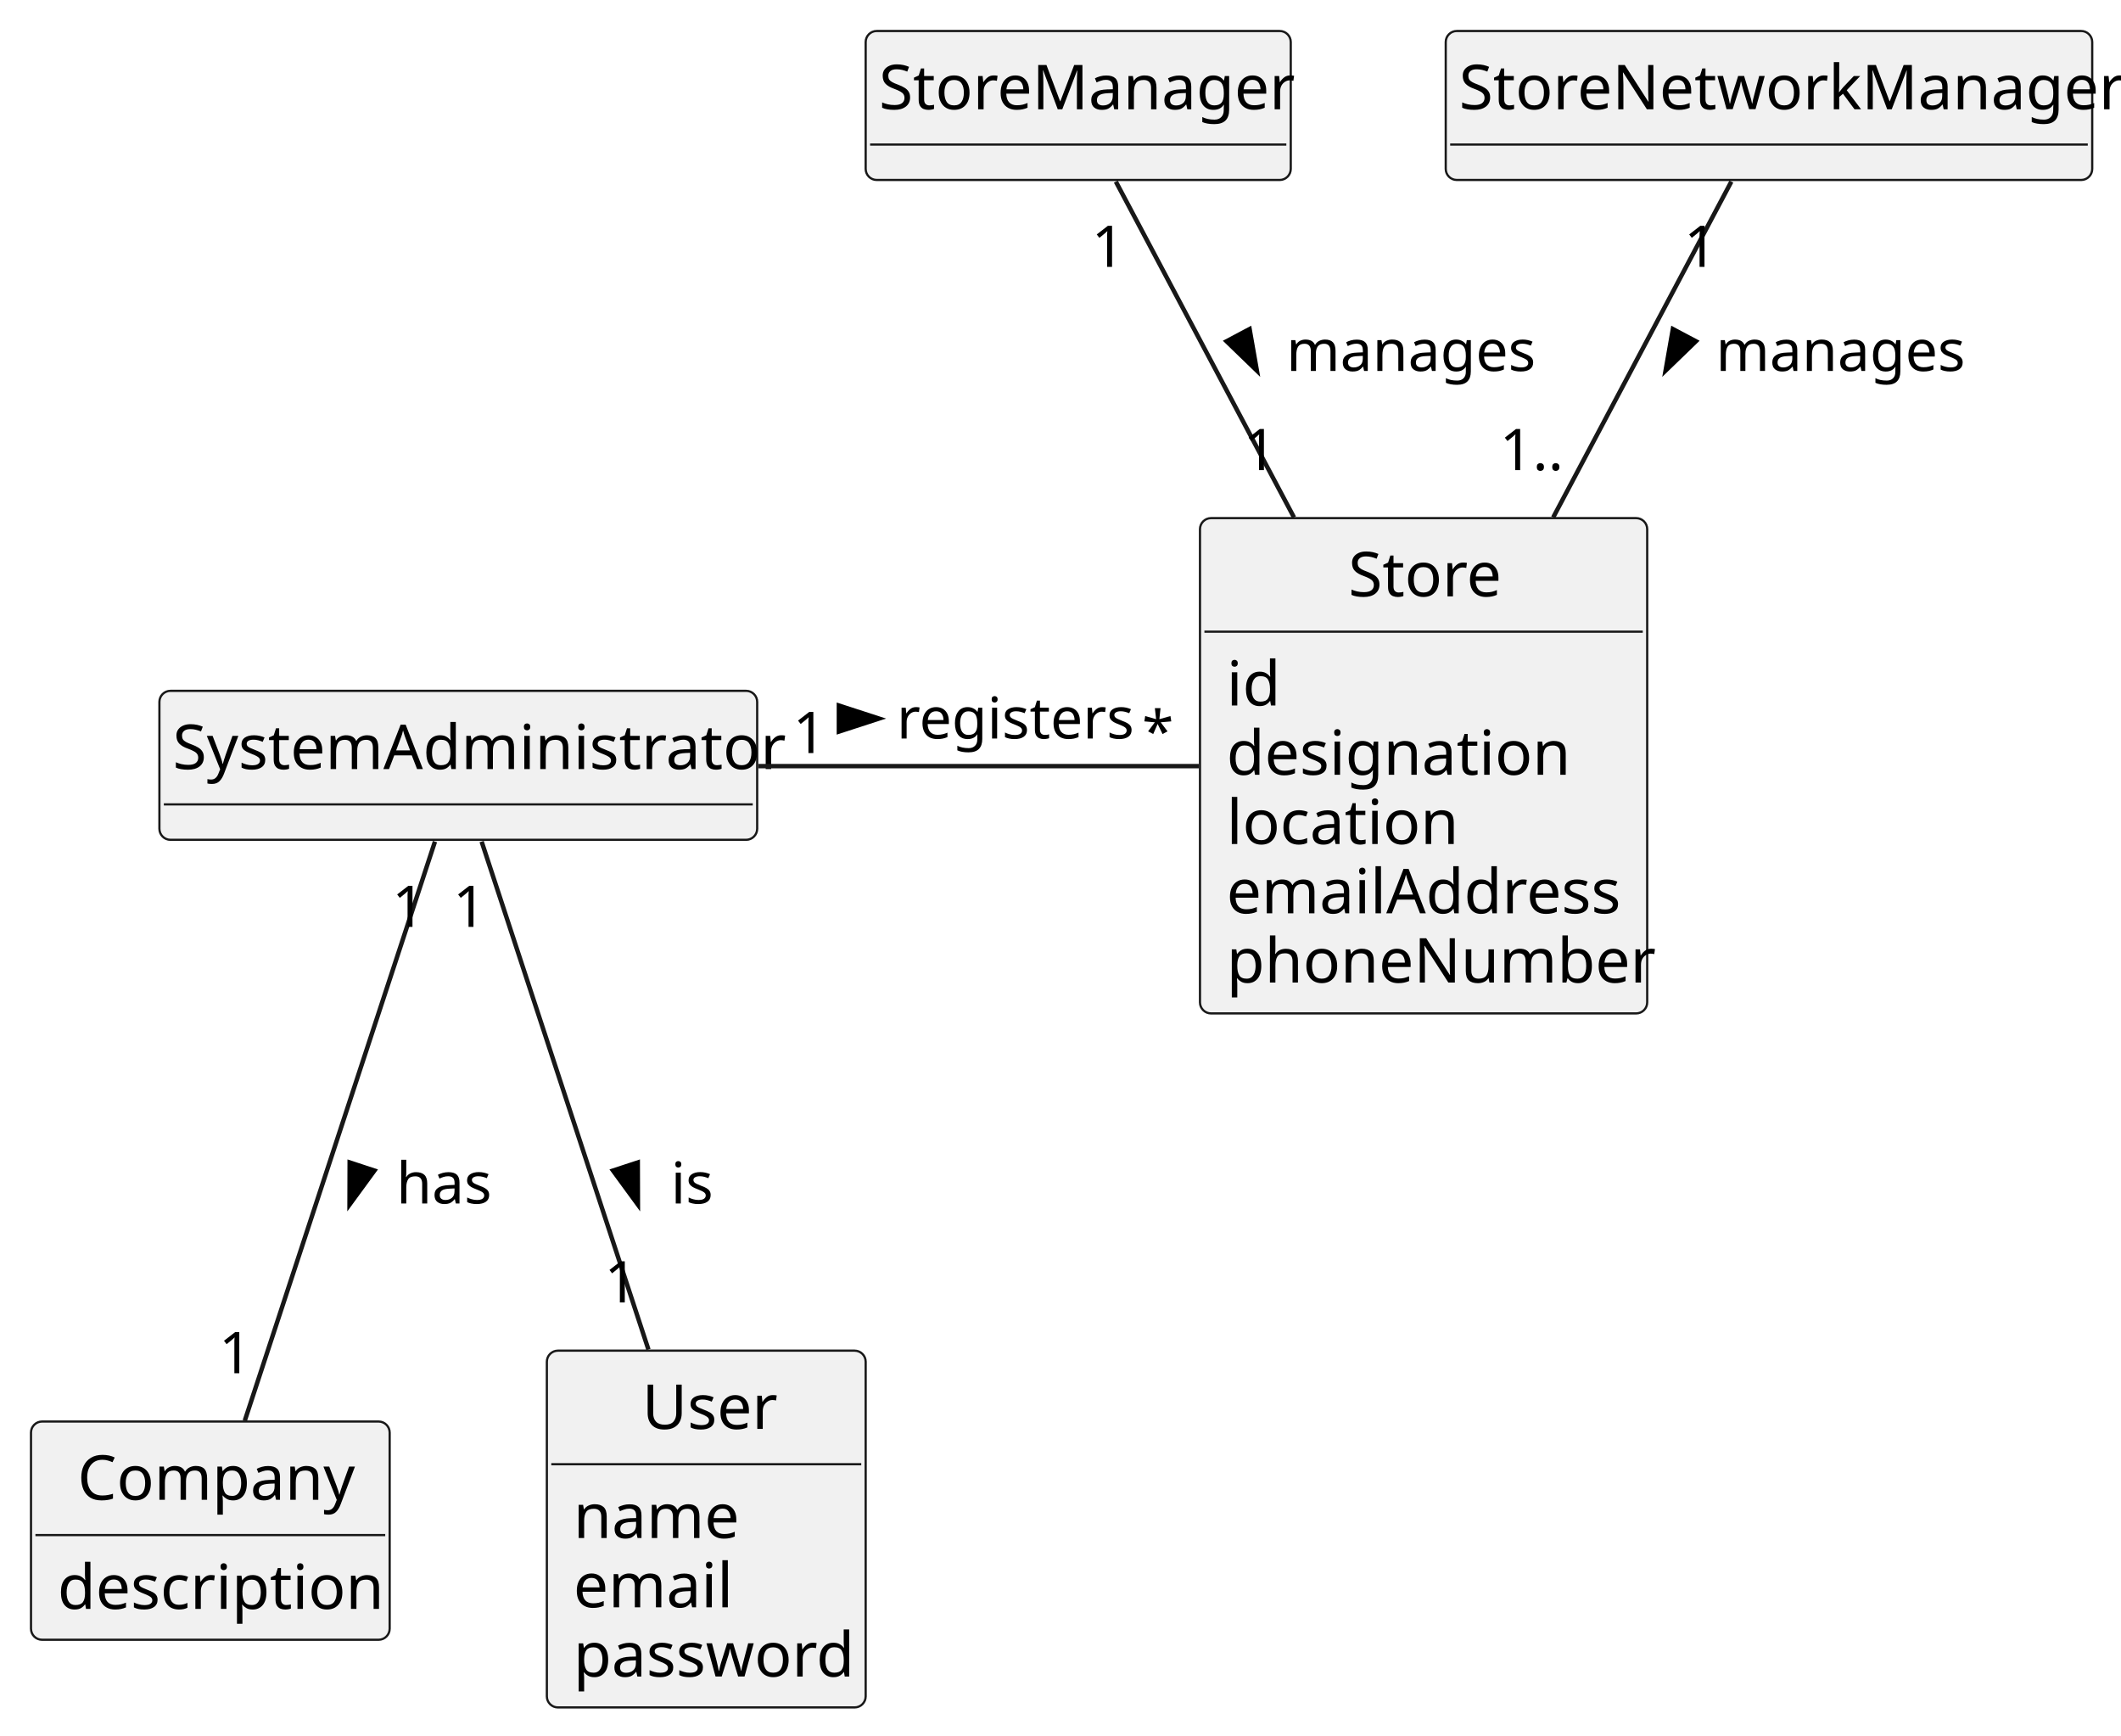
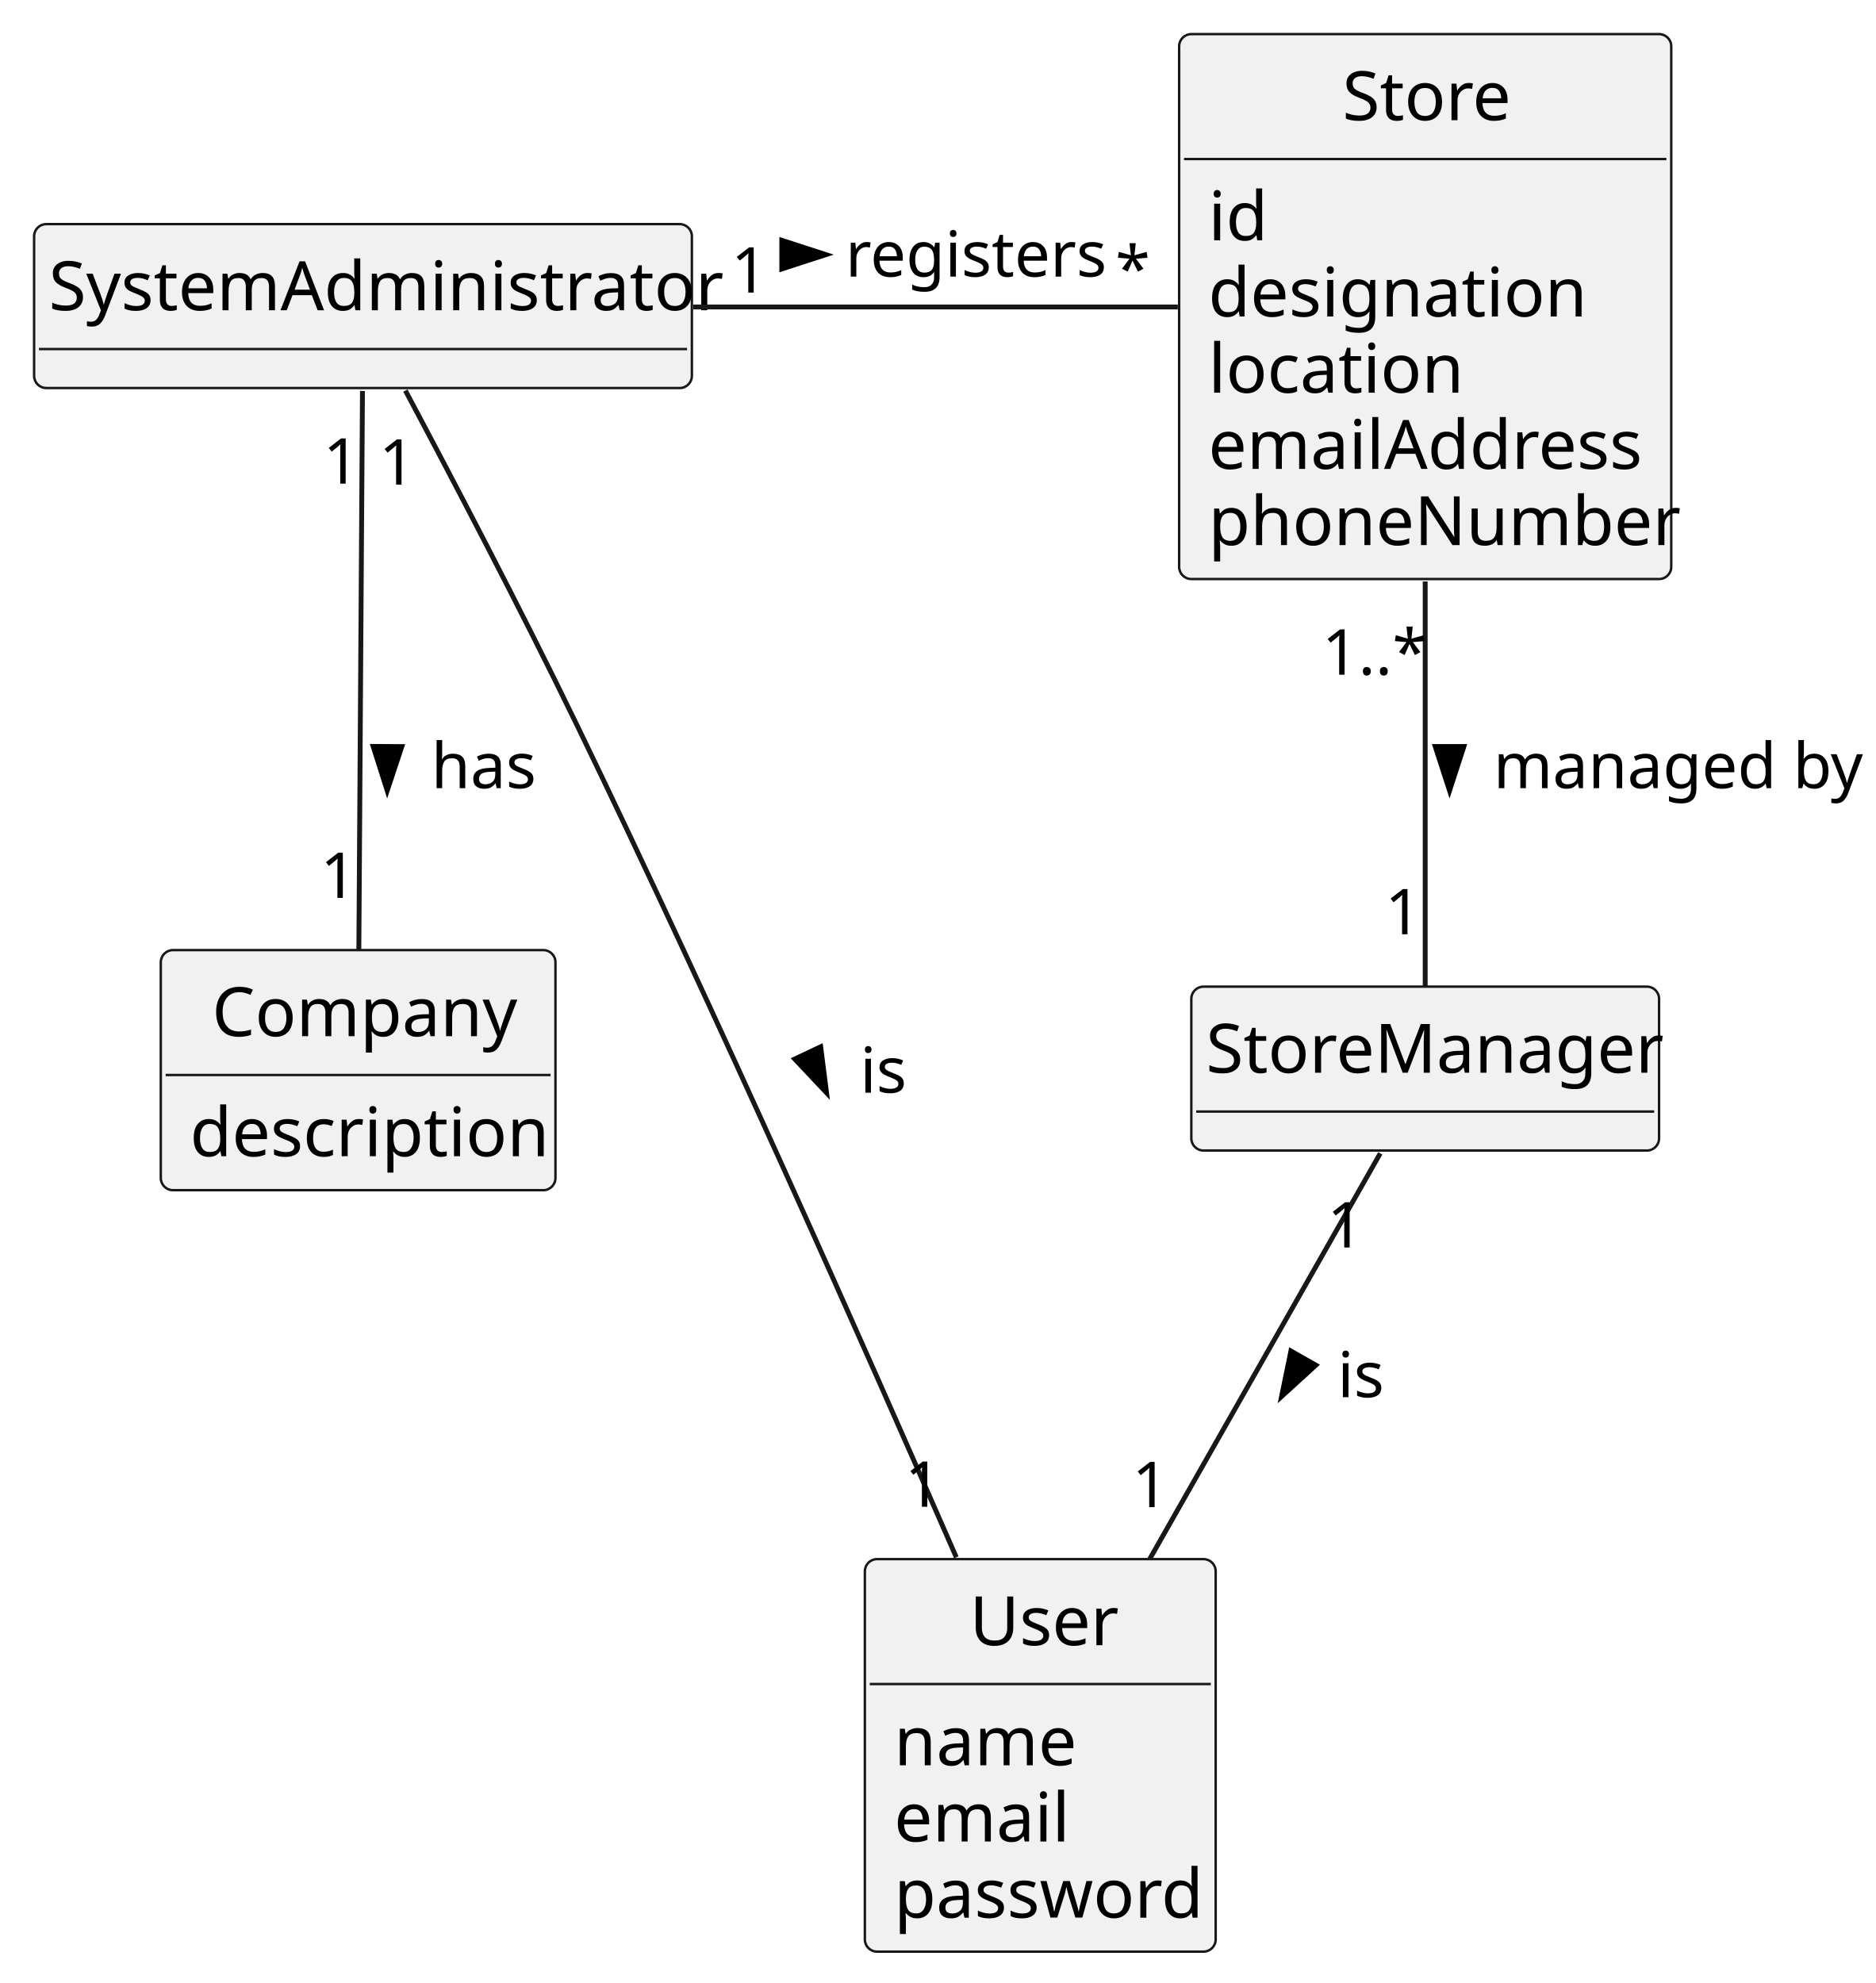
- <svg xmlns="http://www.w3.org/2000/svg" contentStyleType="text/css" height="392px" preserveAspectRatio="none" style="width:479px;height:392px;background:#FFFFFF;" version="1.1" viewBox="0 0 479 392" width="479px" zoomAndPan="magnify">
+ <svg xmlns="http://www.w3.org/2000/svg" contentStyleType="text/css" height="407px" preserveAspectRatio="none" style="width:385px;height:407px;background:#FFFFFF;" version="1.1" viewBox="0 0 385 407" width="385px" zoomAndPan="magnify">
  <defs />
  <g>
    <g id="elem_Store">
-       <rect codeLine="11" fill="#F1F1F1" height="111.844" id="Store" rx="2.5" ry="2.5" style="stroke:#181818;stroke-width:0.5;" width="101" x="271" y="117" />
-       <text fill="#000000" font-family="sans-serif" font-size="14" lengthAdjust="spacing" textLength="34" x="304.5" y="134.674">Store</text>
-       <line style="stroke:#181818;stroke-width:0.5;" x1="272" x2="371" y1="142.641" y2="142.641" />
-       <text fill="#000000" font-family="sans-serif" font-size="14" lengthAdjust="spacing" textLength="11" x="277" y="159.315">id</text>
-       <text fill="#000000" font-family="sans-serif" font-size="14" lengthAdjust="spacing" textLength="73" x="277" y="174.955">designation</text>
-       <text fill="#000000" font-family="sans-serif" font-size="14" lengthAdjust="spacing" textLength="49" x="277" y="190.596">location</text>
-       <text fill="#000000" font-family="sans-serif" font-size="14" lengthAdjust="spacing" textLength="85" x="277" y="206.236">emailAddress</text>
-       <text fill="#000000" font-family="sans-serif" font-size="14" lengthAdjust="spacing" textLength="89" x="277" y="221.877">phoneNumber</text>
+       <rect codeLine="11" fill="#F1F1F1" height="111.844" id="Store" rx="2.5" ry="2.5" style="stroke:#181818;stroke-width:0.5;" width="101" x="242" y="7" />
+       <text fill="#000000" font-family="sans-serif" font-size="14" lengthAdjust="spacing" textLength="34" x="275.5" y="24.674">Store</text>
+       <line style="stroke:#181818;stroke-width:0.5;" x1="243" x2="342" y1="32.641" y2="32.641" />
+       <text fill="#000000" font-family="sans-serif" font-size="14" lengthAdjust="spacing" textLength="11" x="248" y="49.315">id</text>
+       <text fill="#000000" font-family="sans-serif" font-size="14" lengthAdjust="spacing" textLength="73" x="248" y="64.955">designation</text>
+       <text fill="#000000" font-family="sans-serif" font-size="14" lengthAdjust="spacing" textLength="49" x="248" y="80.596">location</text>
+       <text fill="#000000" font-family="sans-serif" font-size="14" lengthAdjust="spacing" textLength="85" x="248" y="96.236">emailAddress</text>
+       <text fill="#000000" font-family="sans-serif" font-size="14" lengthAdjust="spacing" textLength="89" x="248" y="111.877">phoneNumber</text>
    </g>
    <g id="elem_Company">
-       <rect codeLine="19" fill="#F1F1F1" height="49.281" id="Company" rx="2.5" ry="2.5" style="stroke:#181818;stroke-width:0.5;" width="81" x="7" y="321" />
-       <text fill="#000000" font-family="sans-serif" font-size="14" lengthAdjust="spacing" textLength="60" x="17.5" y="338.674">Company</text>
-       <line style="stroke:#181818;stroke-width:0.5;" x1="8" x2="87" y1="346.641" y2="346.641" />
-       <text fill="#000000" font-family="sans-serif" font-size="14" lengthAdjust="spacing" textLength="69" x="13" y="363.315">description</text>
+       <rect codeLine="19" fill="#F1F1F1" height="49.281" id="Company" rx="2.5" ry="2.5" style="stroke:#181818;stroke-width:0.5;" width="81" x="33" y="195" />
+       <text fill="#000000" font-family="sans-serif" font-size="14" lengthAdjust="spacing" textLength="60" x="43.5" y="212.674">Company</text>
+       <line style="stroke:#181818;stroke-width:0.5;" x1="34" x2="113" y1="220.641" y2="220.641" />
+       <text fill="#000000" font-family="sans-serif" font-size="14" lengthAdjust="spacing" textLength="69" x="39" y="237.315">description</text>
    </g>
    <g id="elem_User">
-       <rect codeLine="23" fill="#F1F1F1" height="80.562" id="User" rx="2.5" ry="2.5" style="stroke:#181818;stroke-width:0.5;" width="72" x="123.5" y="305" />
-       <text fill="#000000" font-family="sans-serif" font-size="14" lengthAdjust="spacing" textLength="29" x="145" y="322.674">User</text>
-       <line style="stroke:#181818;stroke-width:0.5;" x1="124.5" x2="194.5" y1="330.641" y2="330.641" />
-       <text fill="#000000" font-family="sans-serif" font-size="14" lengthAdjust="spacing" textLength="35" x="129.5" y="347.315">name</text>
-       <text fill="#000000" font-family="sans-serif" font-size="14" lengthAdjust="spacing" textLength="33" x="129.5" y="362.955">email</text>
-       <text fill="#000000" font-family="sans-serif" font-size="14" lengthAdjust="spacing" textLength="60" x="129.5" y="378.596">password</text>
+       <rect codeLine="23" fill="#F1F1F1" height="80.562" id="User" rx="2.5" ry="2.5" style="stroke:#181818;stroke-width:0.5;" width="72" x="177.5" y="320" />
+       <text fill="#000000" font-family="sans-serif" font-size="14" lengthAdjust="spacing" textLength="29" x="199" y="337.674">User</text>
+       <line style="stroke:#181818;stroke-width:0.5;" x1="178.5" x2="248.5" y1="345.641" y2="345.641" />
+       <text fill="#000000" font-family="sans-serif" font-size="14" lengthAdjust="spacing" textLength="35" x="183.5" y="362.315">name</text>
+       <text fill="#000000" font-family="sans-serif" font-size="14" lengthAdjust="spacing" textLength="33" x="183.5" y="377.955">email</text>
+       <text fill="#000000" font-family="sans-serif" font-size="14" lengthAdjust="spacing" textLength="60" x="183.5" y="393.596">password</text>
    </g>
    <g id="elem_SystemAdministrator">
-       <rect fill="#F1F1F1" height="33.641" id="SystemAdministrator" rx="2.5" ry="2.5" style="stroke:#181818;stroke-width:0.5;" width="135" x="36" y="156" />
-       <text fill="#000000" font-family="sans-serif" font-size="14" lengthAdjust="spacing" textLength="129" x="39" y="173.674">SystemAdministrator</text>
-       <line style="stroke:#181818;stroke-width:0.5;" x1="37" x2="170" y1="181.641" y2="181.641" />
+       <rect fill="#F1F1F1" height="33.641" id="SystemAdministrator" rx="2.5" ry="2.5" style="stroke:#181818;stroke-width:0.5;" width="135" x="7" y="46" />
+       <text fill="#000000" font-family="sans-serif" font-size="14" lengthAdjust="spacing" textLength="129" x="10" y="63.674">SystemAdministrator</text>
+       <line style="stroke:#181818;stroke-width:0.5;" x1="8" x2="141" y1="71.641" y2="71.641" />
    </g>
    <g id="elem_StoreManager">
-       <rect fill="#F1F1F1" height="33.641" id="StoreManager" rx="2.5" ry="2.5" style="stroke:#181818;stroke-width:0.5;" width="96" x="195.5" y="7" />
-       <text fill="#000000" font-family="sans-serif" font-size="14" lengthAdjust="spacing" textLength="90" x="198.5" y="24.674">StoreManager</text>
-       <line style="stroke:#181818;stroke-width:0.5;" x1="196.5" x2="290.5" y1="32.641" y2="32.641" />
-     </g>
-     <g id="elem_StoreNetworkManager">
-       <rect fill="#F1F1F1" height="33.641" id="StoreNetworkManager" rx="2.5" ry="2.5" style="stroke:#181818;stroke-width:0.5;" width="146" x="326.5" y="7" />
-       <text fill="#000000" font-family="sans-serif" font-size="14" lengthAdjust="spacing" textLength="140" x="329.5" y="24.674">StoreNetworkManager</text>
-       <line style="stroke:#181818;stroke-width:0.5;" x1="327.5" x2="471.5" y1="32.641" y2="32.641" />
+       <rect fill="#F1F1F1" height="33.641" id="StoreManager" rx="2.5" ry="2.5" style="stroke:#181818;stroke-width:0.5;" width="96" x="244.5" y="202.5" />
+       <text fill="#000000" font-family="sans-serif" font-size="14" lengthAdjust="spacing" textLength="90" x="247.5" y="220.174">StoreManager</text>
+       <line style="stroke:#181818;stroke-width:0.5;" x1="245.5" x2="339.5" y1="228.141" y2="228.141" />
    </g>
    <g id="link_SystemAdministrator_Company">
-       <path codeLine="29" d="M98.23,190.04 C88.32,220.21 66.86,285.55 55.28,320.81 " fill="none" id="SystemAdministrator-Company" style="stroke:#181818;stroke-width:1.0;" />
-       <polygon fill="#000000" points="78.94,272.012,84.554,264.336,78.97,262.502,78.94,272.012" style="stroke:#000000;stroke-width:1.0;" />
-       <text fill="#000000" font-family="sans-serif" font-size="13" lengthAdjust="spacing" textLength="21" x="89.5" y="271.769">has</text>
-       <text fill="#000000" font-family="sans-serif" font-size="13" lengthAdjust="spacing" textLength="7" x="88.544" y="209.306">1</text>
-       <text fill="#000000" font-family="sans-serif" font-size="13" lengthAdjust="spacing" textLength="7" x="49.43" y="310.094">1</text>
+       <path codeLine="29" d="M74.39,80.24 C74.22,107.67 73.86,163.26 73.65,194.96 " fill="none" id="SystemAdministrator-Company" style="stroke:#181818;stroke-width:1.0;" />
+       <polygon fill="#000000" points="79.468,162.262,82.465,153.236,76.587,153.198,79.468,162.262" style="stroke:#000000;stroke-width:1.0;" />
+       <text fill="#000000" font-family="sans-serif" font-size="13" lengthAdjust="spacing" textLength="21" x="88.5" y="161.769">has</text>
+       <text fill="#000000" font-family="sans-serif" font-size="13" lengthAdjust="spacing" textLength="7" x="66.33" y="99.259">1</text>
+       <text fill="#000000" font-family="sans-serif" font-size="13" lengthAdjust="spacing" textLength="7" x="65.75" y="184.285">1</text>
    </g>
    <g id="link_SystemAdministrator_Store">
-       <path codeLine="30" d="M171.28,173 C203.4,173 241.13,173 270.73,173 " fill="none" id="SystemAdministrator-Store" style="stroke:#181818;stroke-width:1.0;" />
-       <polygon fill="#000000" points="198.5,162.262,189.455,159.323,189.455,165.201,198.5,162.262" style="stroke:#000000;stroke-width:1.0;" />
-       <text fill="#000000" font-family="sans-serif" font-size="13" lengthAdjust="spacing" textLength="50" x="202.5" y="166.769">registers</text>
-       <text fill="#000000" font-family="sans-serif" font-size="13" lengthAdjust="spacing" textLength="7" x="179.076" y="170.051">1</text>
-       <text fill="#000000" font-family="sans-serif" font-size="13" lengthAdjust="spacing" textLength="5" x="257.906" y="169.79">*</text>
+       <path codeLine="30" d="M142.28,63 C174.4,63 212.13,63 241.73,63 " fill="none" id="SystemAdministrator-Store" style="stroke:#181818;stroke-width:1.0;" />
+       <polygon fill="#000000" points="169.5,52.262,160.455,49.323,160.455,55.201,169.5,52.262" style="stroke:#000000;stroke-width:1.0;" />
+       <text fill="#000000" font-family="sans-serif" font-size="13" lengthAdjust="spacing" textLength="50" x="173.5" y="56.769">registers</text>
+       <text fill="#000000" font-family="sans-serif" font-size="13" lengthAdjust="spacing" textLength="7" x="150.076" y="60.051">1</text>
+       <text fill="#000000" font-family="sans-serif" font-size="13" lengthAdjust="spacing" textLength="5" x="228.906" y="59.79">*</text>
    </g>
-     <g id="link_StoreManager_Store">
-       <path codeLine="31" d="M252,41.01 C261.63,59.17 277.87,89.77 292.23,116.83 " fill="none" id="StoreManager-Store" style="stroke:#181818;stroke-width:1.0;" />
-       <polygon fill="#000000" points="283.844,83.678,282.2,74.311,277.008,77.066,283.844,83.678" style="stroke:#000000;stroke-width:1.0;" />
-       <text fill="#000000" font-family="sans-serif" font-size="13" lengthAdjust="spacing" textLength="53" x="290.5" y="83.769">manages</text>
-       <text fill="#000000" font-family="sans-serif" font-size="13" lengthAdjust="spacing" textLength="7" x="246.531" y="60.267">1</text>
-       <text fill="#000000" font-family="sans-serif" font-size="13" lengthAdjust="spacing" textLength="7" x="280.827" y="106.156">1</text>
-     </g>
-     <g id="link_StoreNetworkManager_Store">
-       <path codeLine="32" d="M391,41.01 C381.37,59.17 365.13,89.77 350.77,116.83 " fill="none" id="StoreNetworkManager-Store" style="stroke:#181818;stroke-width:1.0;" />
-       <polygon fill="#000000" points="376.156,83.678,382.992,77.066,377.8,74.311,376.156,83.678" style="stroke:#000000;stroke-width:1.0;" />
-       <text fill="#000000" font-family="sans-serif" font-size="13" lengthAdjust="spacing" textLength="53" x="387.5" y="83.769">manages</text>
-       <text fill="#000000" font-family="sans-serif" font-size="13" lengthAdjust="spacing" textLength="7" x="380.325" y="60.267">1</text>
-       <text fill="#000000" font-family="sans-serif" font-size="13" lengthAdjust="spacing" textLength="15" x="338.695" y="106.156">1..</text>
+     <g id="link_Store_StoreManager">
+       <path codeLine="31" d="M292.5,119.34 C292.5,148.78 292.5,182.85 292.5,202.41 " fill="none" id="Store-StoreManager" style="stroke:#181818;stroke-width:1.0;" />
+       <polygon fill="#000000" points="297.5,162.262,300.439,153.217,294.561,153.217,297.5,162.262" style="stroke:#000000;stroke-width:1.0;" />
+       <text fill="#000000" font-family="sans-serif" font-size="13" lengthAdjust="spacing" textLength="71" x="306.5" y="161.769">managed by</text>
+       <text fill="#000000" font-family="sans-serif" font-size="13" lengthAdjust="spacing" textLength="20" x="271.344" y="138.471">1..*</text>
+       <text fill="#000000" font-family="sans-serif" font-size="13" lengthAdjust="spacing" textLength="7" x="284.253" y="191.754">1</text>
    </g>
    <g id="link_SystemAdministrator_User">
-       <path codeLine="33" d="M108.77,190.04 C117.32,216.07 134.46,268.27 146.44,304.75 " fill="none" id="SystemAdministrator-User" style="stroke:#181818;stroke-width:1.0;" />
-       <polygon fill="#000000" points="144.06,272.012,144.03,262.502,138.446,264.336,144.06,272.012" style="stroke:#000000;stroke-width:1.0;" />
-       <text fill="#000000" font-family="sans-serif" font-size="13" lengthAdjust="spacing" textLength="10" x="151.5" y="271.769">is</text>
-       <text fill="#000000" font-family="sans-serif" font-size="13" lengthAdjust="spacing" textLength="7" x="102.312" y="209.306">1</text>
-       <text fill="#000000" font-family="sans-serif" font-size="13" lengthAdjust="spacing" textLength="7" x="136.49" y="294.099">1</text>
+       <path codeLine="32" d="M83.2,80.16 C92.27,97.17 106.77,124.77 118.5,149 C146.97,207.83 177.7,277.08 196.27,319.63 " fill="none" id="SystemAdministrator-User" style="stroke:#181818;stroke-width:1.0;" />
+       <polygon fill="#000000" points="169.635,224.283,168.43,214.849,163.115,217.359,169.635,224.283" style="stroke:#000000;stroke-width:1.0;" />
+       <text fill="#000000" font-family="sans-serif" font-size="13" lengthAdjust="spacing" textLength="10" x="176.5" y="224.269">is</text>
+       <text fill="#000000" font-family="sans-serif" font-size="13" lengthAdjust="spacing" textLength="7" x="77.793" y="99.463">1</text>
+       <text fill="#000000" font-family="sans-serif" font-size="13" lengthAdjust="spacing" textLength="7" x="185.707" y="309.253">1</text>
+     </g>
+     <g id="link_StoreManager_User">
+       <path codeLine="33" d="M283.28,236.72 C271.76,256.98 251.66,292.36 235.98,319.95 " fill="none" id="StoreManager-User" style="stroke:#181818;stroke-width:1.0;" />
+       <polygon fill="#000000" points="263.029,286.609,270.054,280.197,264.943,277.293,263.029,286.609" style="stroke:#000000;stroke-width:1.0;" />
+       <text fill="#000000" font-family="sans-serif" font-size="13" lengthAdjust="spacing" textLength="10" x="274.5" y="286.769">is</text>
+       <text fill="#000000" font-family="sans-serif" font-size="13" lengthAdjust="spacing" textLength="7" x="272.385" y="256.041">1</text>
+       <text fill="#000000" font-family="sans-serif" font-size="13" lengthAdjust="spacing" textLength="7" x="232.361" y="309.334">1</text>
    </g>
  </g>
</svg>
